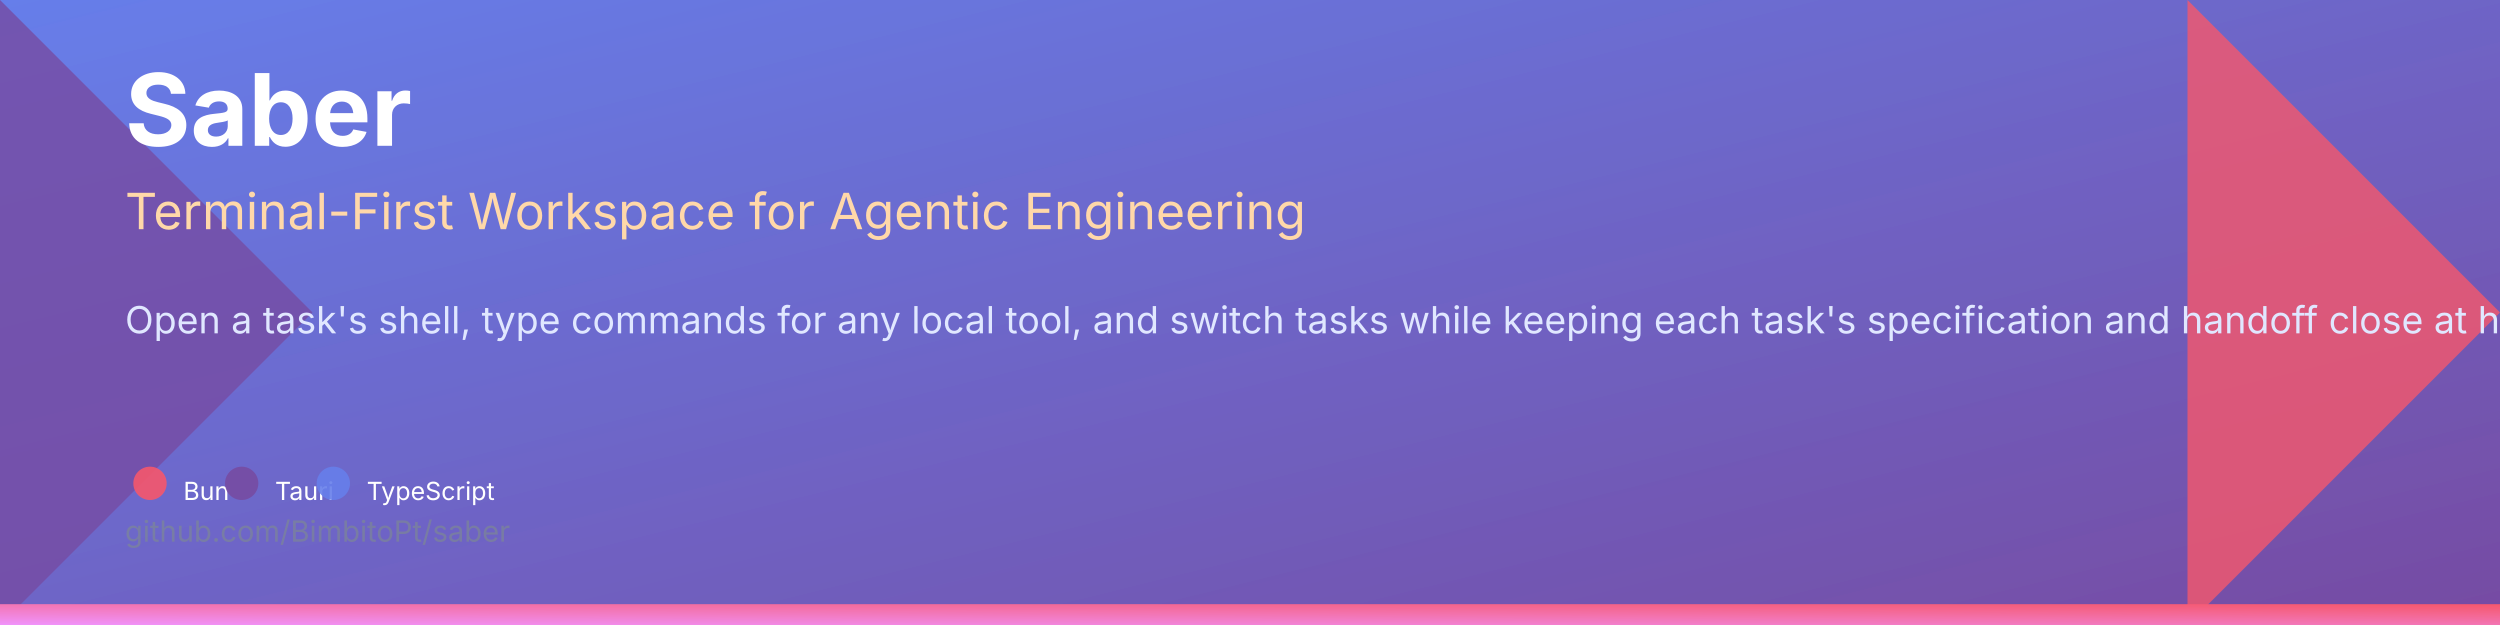
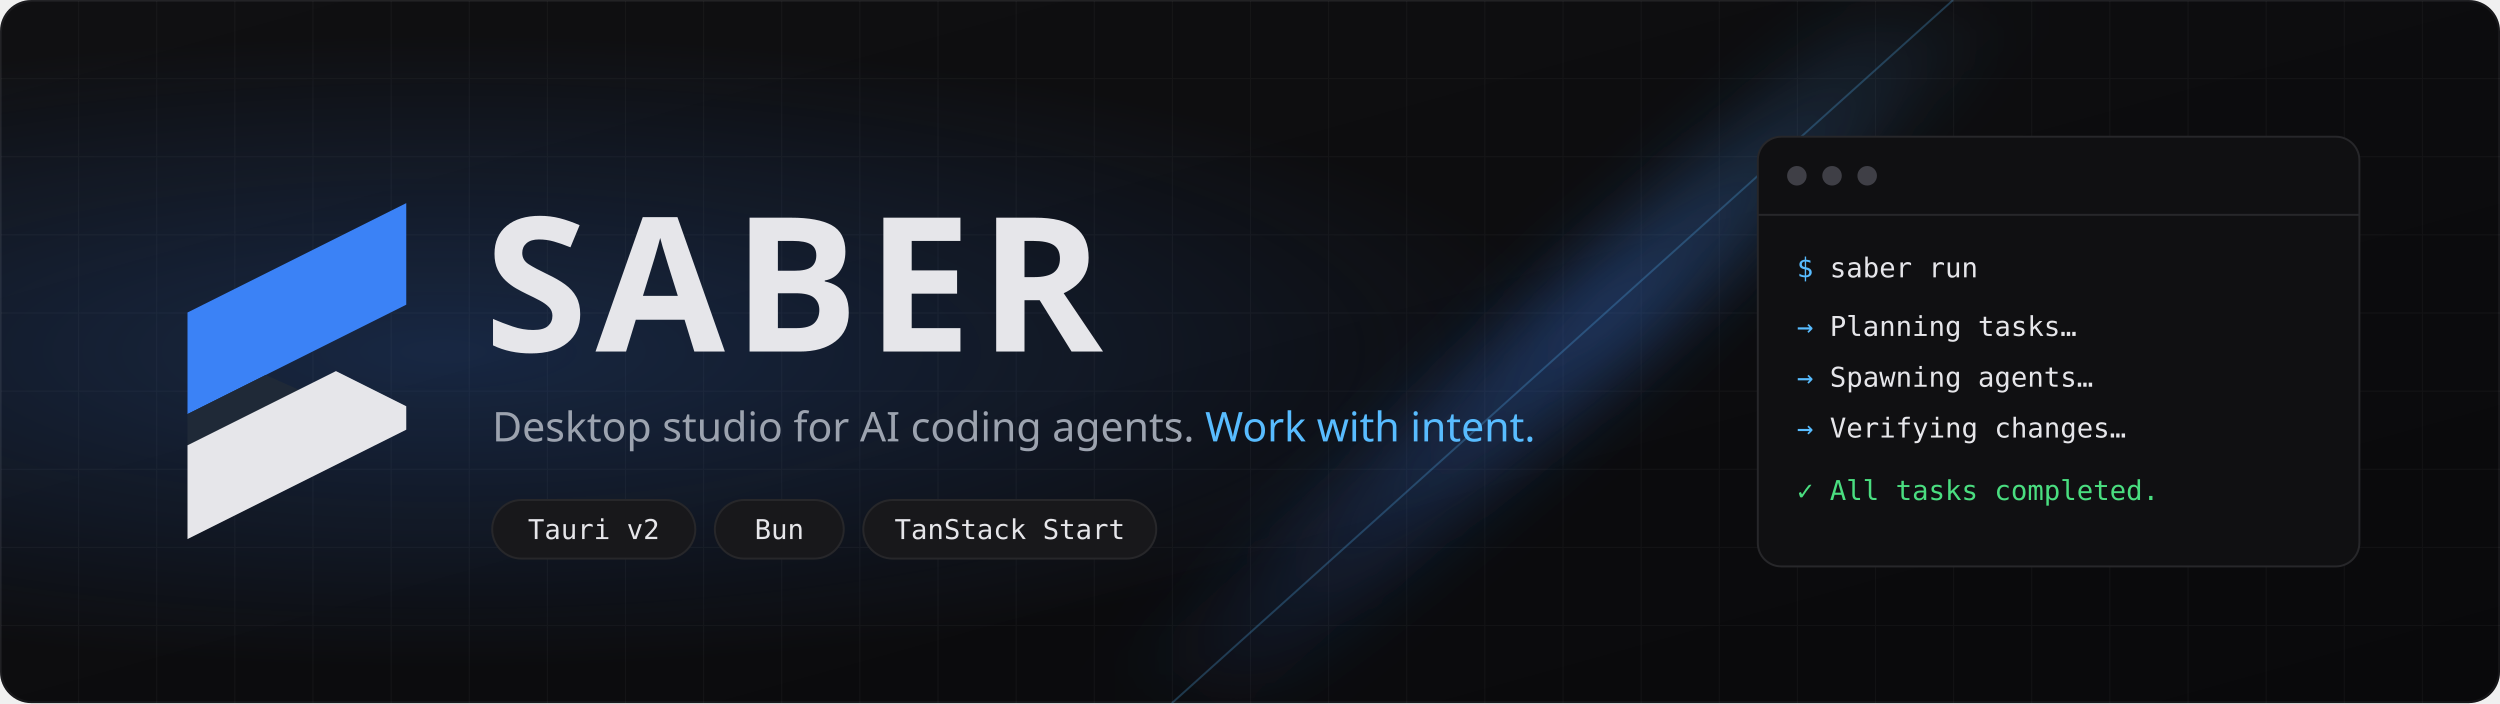
- <svg xmlns="http://www.w3.org/2000/svg" width="1200" height="300" viewBox="0 0 1200 300" role="img" aria-label="Saber - Terminal-First Workspace for Agentic Engineering">
+ <svg xmlns="http://www.w3.org/2000/svg" width="1280" height="360" viewBox="0 0 1280 360" role="img" aria-label="Saber — desktop studio for AI coding agents">
  <defs>
-     <linearGradient id="grad1" x1="0%" y1="0%" x2="100%" y2="100%">
-       <stop offset="0%" style="stop-color:#667eea;stop-opacity:1" />
-       <stop offset="100%" style="stop-color:#764ba2;stop-opacity:1" />
+     <linearGradient id="bg" x1="0" y1="0" x2="1" y2="1">
+       <stop offset="0" stop-color="#101012" />
+       <stop offset="1" stop-color="#09090B" />
    </linearGradient>
-     <linearGradient id="grad2" x1="0%" y1="100%" x2="100%" y2="0%">
-       <stop offset="0%" style="stop-color:#f093fb;stop-opacity:1" />
-       <stop offset="100%" style="stop-color:#f5576c;stop-opacity:1" />
+     <linearGradient id="beam" x1="0" y1="1" x2="1" y2="0">
+       <stop offset="0" stop-color="#3B82F6" stop-opacity="0" />
+       <stop offset="0.55" stop-color="#3B82F6" stop-opacity="0.35" />
+       <stop offset="1" stop-color="#58BCFF" stop-opacity="0" />
    </linearGradient>
-     <filter id="shadow" x="-20%" y="-20%" width="140%" height="140%">
-       <feDropShadow dx="0" dy="4" stdDeviation="5" flood-color="#000" flood-opacity="0.3" />
+     <radialGradient id="glow" cx="0.18" cy="0.5" r="0.45">
+       <stop offset="0" stop-color="#3B82F6" stop-opacity="0.22" />
+       <stop offset="1" stop-color="#3B82F6" stop-opacity="0" />
+     </radialGradient>
+     <pattern id="grid" width="40" height="40" patternUnits="userSpaceOnUse">
+       <path d="M40 0H0V40" fill="none" stroke="#E6E6EA" stroke-opacity="0.035" />
+     </pattern>
+     <filter id="soft" x="-50%" y="-50%" width="200%" height="200%">
+       <feGaussianBlur stdDeviation="18" />
    </filter>
  </defs>
-   <rect width="1200" height="300" fill="url(#grad1)" filter="url(#shadow)" />
-   <path d="M0 0 L0 300 L150 150 Z" fill="#764ba2" opacity="0.8" />
-   <path d="M1050 0 L1050 300 L1200 150 Z" fill="#f5576c" opacity="0.8" />
-   <text x="60" y="70" font-family="Inter, system-ui, -apple-sans-serif, sans-serif" font-size="48" font-weight="bold" fill="white">Saber</text>
-   <text x="60" y="110" font-family="Inter, system-ui, -apple-sans-serif, sans-serif" font-size="24" fill="#ffd8a9">Terminal-First Workspace for Agentic Engineering</text>
-   <text x="60" y="160" font-family="Inter, system-ui, -apple-sans-serif, sans-serif" font-size="18" fill="#e0e7ff">Open a task's shell, type commands for any local tool, and switch tasks while keeping each task's specification and handoff close at hand.</text>
-   <g transform="translate(60, 220)">
-     <circle cx="12" cy="12" r="8" fill="#f5576c" opacity="0.9" />
-     <text x="28" y="20" font-family="Inter, system-ui, -apple-sans-serif, sans-serif" font-size="12" fill="white">Bun</text>
-     <circle cx="56" cy="12" r="8" fill="#764ba2" opacity="0.9" />
-     <text x="72" y="20" font-family="Inter, system-ui, -apple-sans-serif, sans-serif" font-size="12" fill="white">Tauri</text>
-     <circle cx="100" cy="12" r="8" fill="#667eea" opacity="0.9" />
-     <text x="116" y="20" font-family="Inter, system-ui, -apple-sans-serif, sans-serif" font-size="12" fill="white">TypeScript</text>
+   <rect width="1280" height="360" rx="16" fill="url(#bg)" />
+   <rect width="1280" height="360" rx="16" fill="url(#grid)" />
+   <rect width="1280" height="360" rx="16" fill="url(#glow)" />
+   <polygon points="560,360 640,360 1040,0 960,0" fill="url(#beam)" filter="url(#soft)" />
+   <line x1="600" y1="360" x2="1000" y2="0" stroke="#58BCFF" stroke-opacity="0.25" />
+   <g transform="translate(96,96)">
+     <polygon points="0,64 112,8 112,60 0,116" fill="#3B82F6" />
+     <polygon points="0,116 40,96 76,112 0,132" fill="#1F2937" />
+     <polygon points="0,132 76,94 112,112 112,124 0,180" fill="#E6E6EA" />
  </g>
-   <rect x="0" y="290" width="1200" height="10" fill="url(#grad2)" />
-   <text x="60" y="260" font-family="Inter, system-ui, -apple-sans-serif, sans-serif" font-size="14" fill="#7f8c8d" opacity="0.6">github.com/BimbitoPt/saber</text>
+   <text x="248" y="180" font-family="Manrope, 'Space Grotesk', 'Segoe UI', system-ui, sans-serif" font-size="96" font-weight="800" letter-spacing="4" fill="#E6E6EA">SABER</text>
+   <text x="252" y="226" font-family="Manrope, 'Segoe UI', system-ui, sans-serif" font-size="21" font-weight="500" fill="#9CA3AF">Desktop studio for AI coding agents. <tspan fill="#58BCFF">Work with intent.</tspan>
+   </text>
+   <g font-family="'JetBrains Mono', ui-monospace, Menlo, monospace" font-size="14" fill="#E6E6EA">
+     <rect x="252" y="256" width="104" height="30" rx="15" fill="#18181B" stroke="#27272A" />
+     <text x="304" y="276" text-anchor="middle">Tauri v2</text>
+     <rect x="366" y="256" width="66" height="30" rx="15" fill="#18181B" stroke="#27272A" />
+     <text x="399" y="276" text-anchor="middle">Bun</text>
+     <rect x="442" y="256" width="150" height="30" rx="15" fill="#18181B" stroke="#27272A" />
+     <text x="517" y="276" text-anchor="middle">TanStack Start</text>
+   </g>
+   <g transform="translate(900,70)">
+     <rect width="308" height="220" rx="12" fill="#101012" stroke="#27272A" />
+     <circle cx="20" cy="20" r="5" fill="#3F3F46" />
+     <circle cx="38" cy="20" r="5" fill="#3F3F46" />
+     <circle cx="56" cy="20" r="5" fill="#3F3F46" />
+     <line x1="0" y1="40" x2="308" y2="40" stroke="#27272A" />
+     <g font-family="'JetBrains Mono', ui-monospace, Menlo, monospace" font-size="14" fill="#E6E6EA">
+       <text x="20" y="72">
+         <tspan fill="#58BCFF">$</tspan> saber run</text>
+       <text x="20" y="102">
+         <tspan fill="#58BCFF">→</tspan> Planning tasks…</text>
+       <text x="20" y="128">
+         <tspan fill="#58BCFF">→</tspan> Spawning agents…</text>
+       <text x="20" y="154">
+         <tspan fill="#58BCFF">→</tspan> Verifying changes…</text>
+       <text x="20" y="186" fill="#4ADE80">✓ All tasks completed.</text>
+     </g>
+   </g>
+   <rect x="0.5" y="0.5" width="1279" height="359" rx="16" fill="none" stroke="#E6E6EA" stroke-opacity="0.06" />
</svg>
